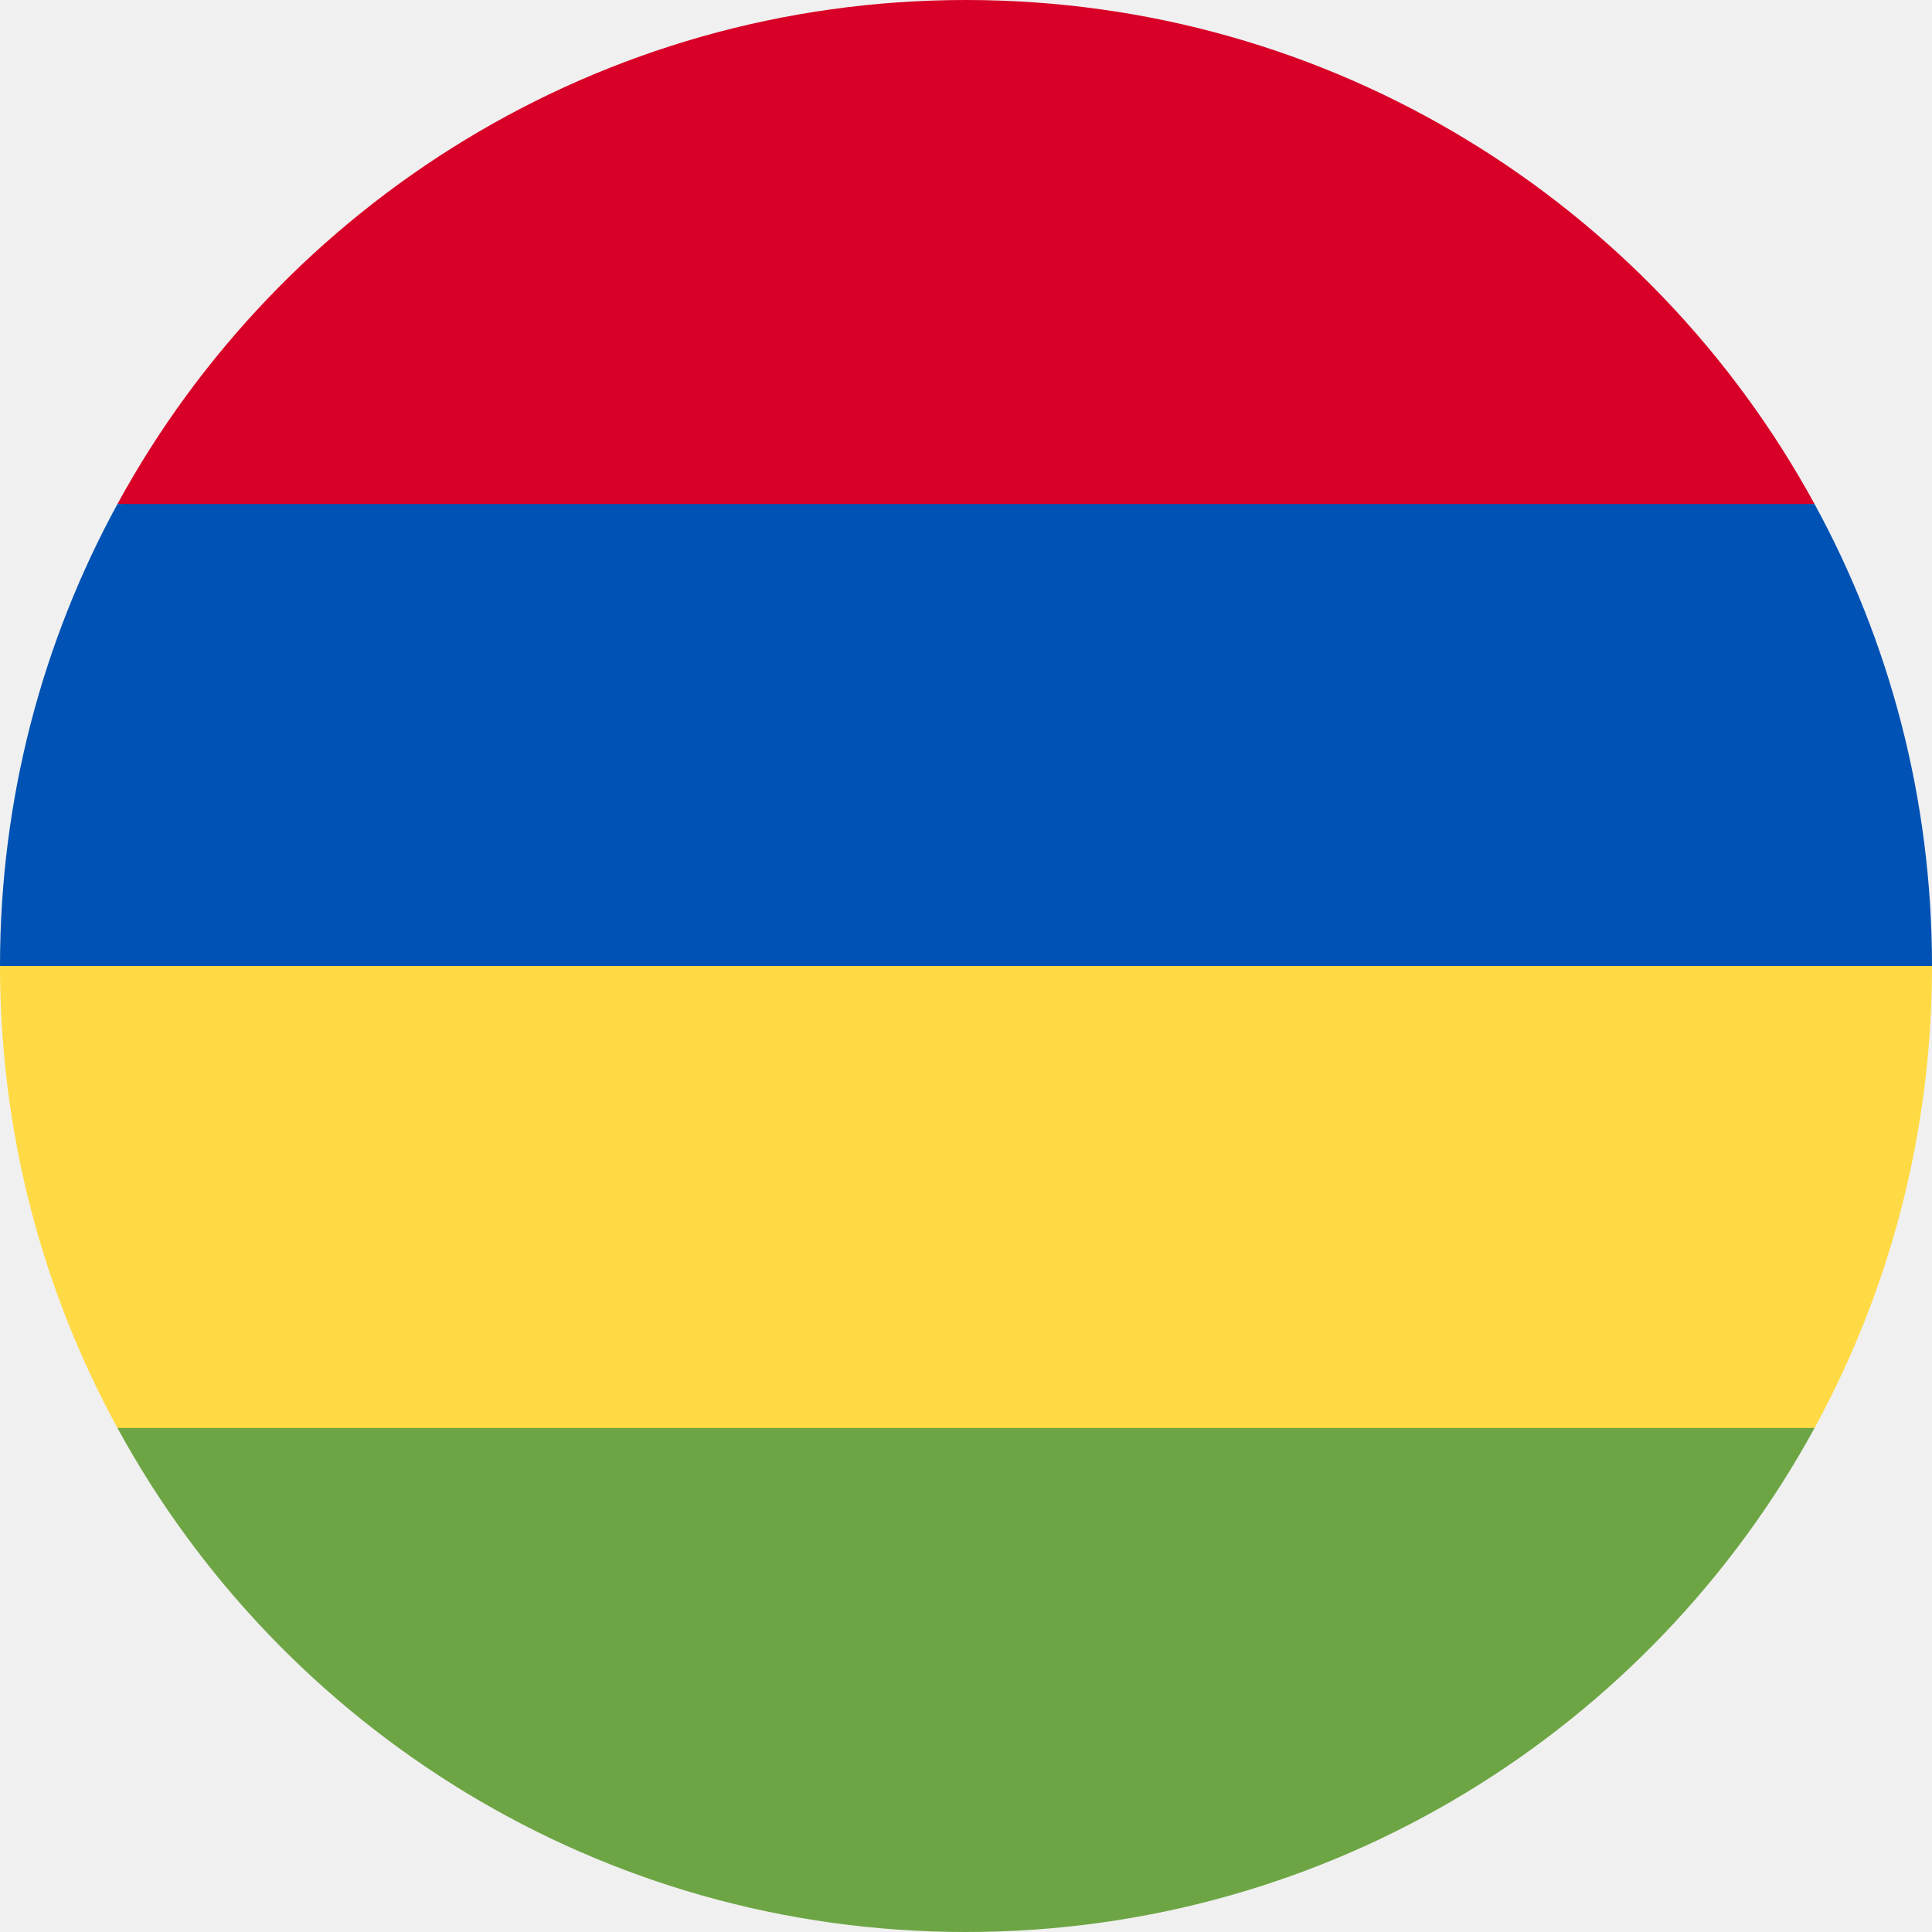
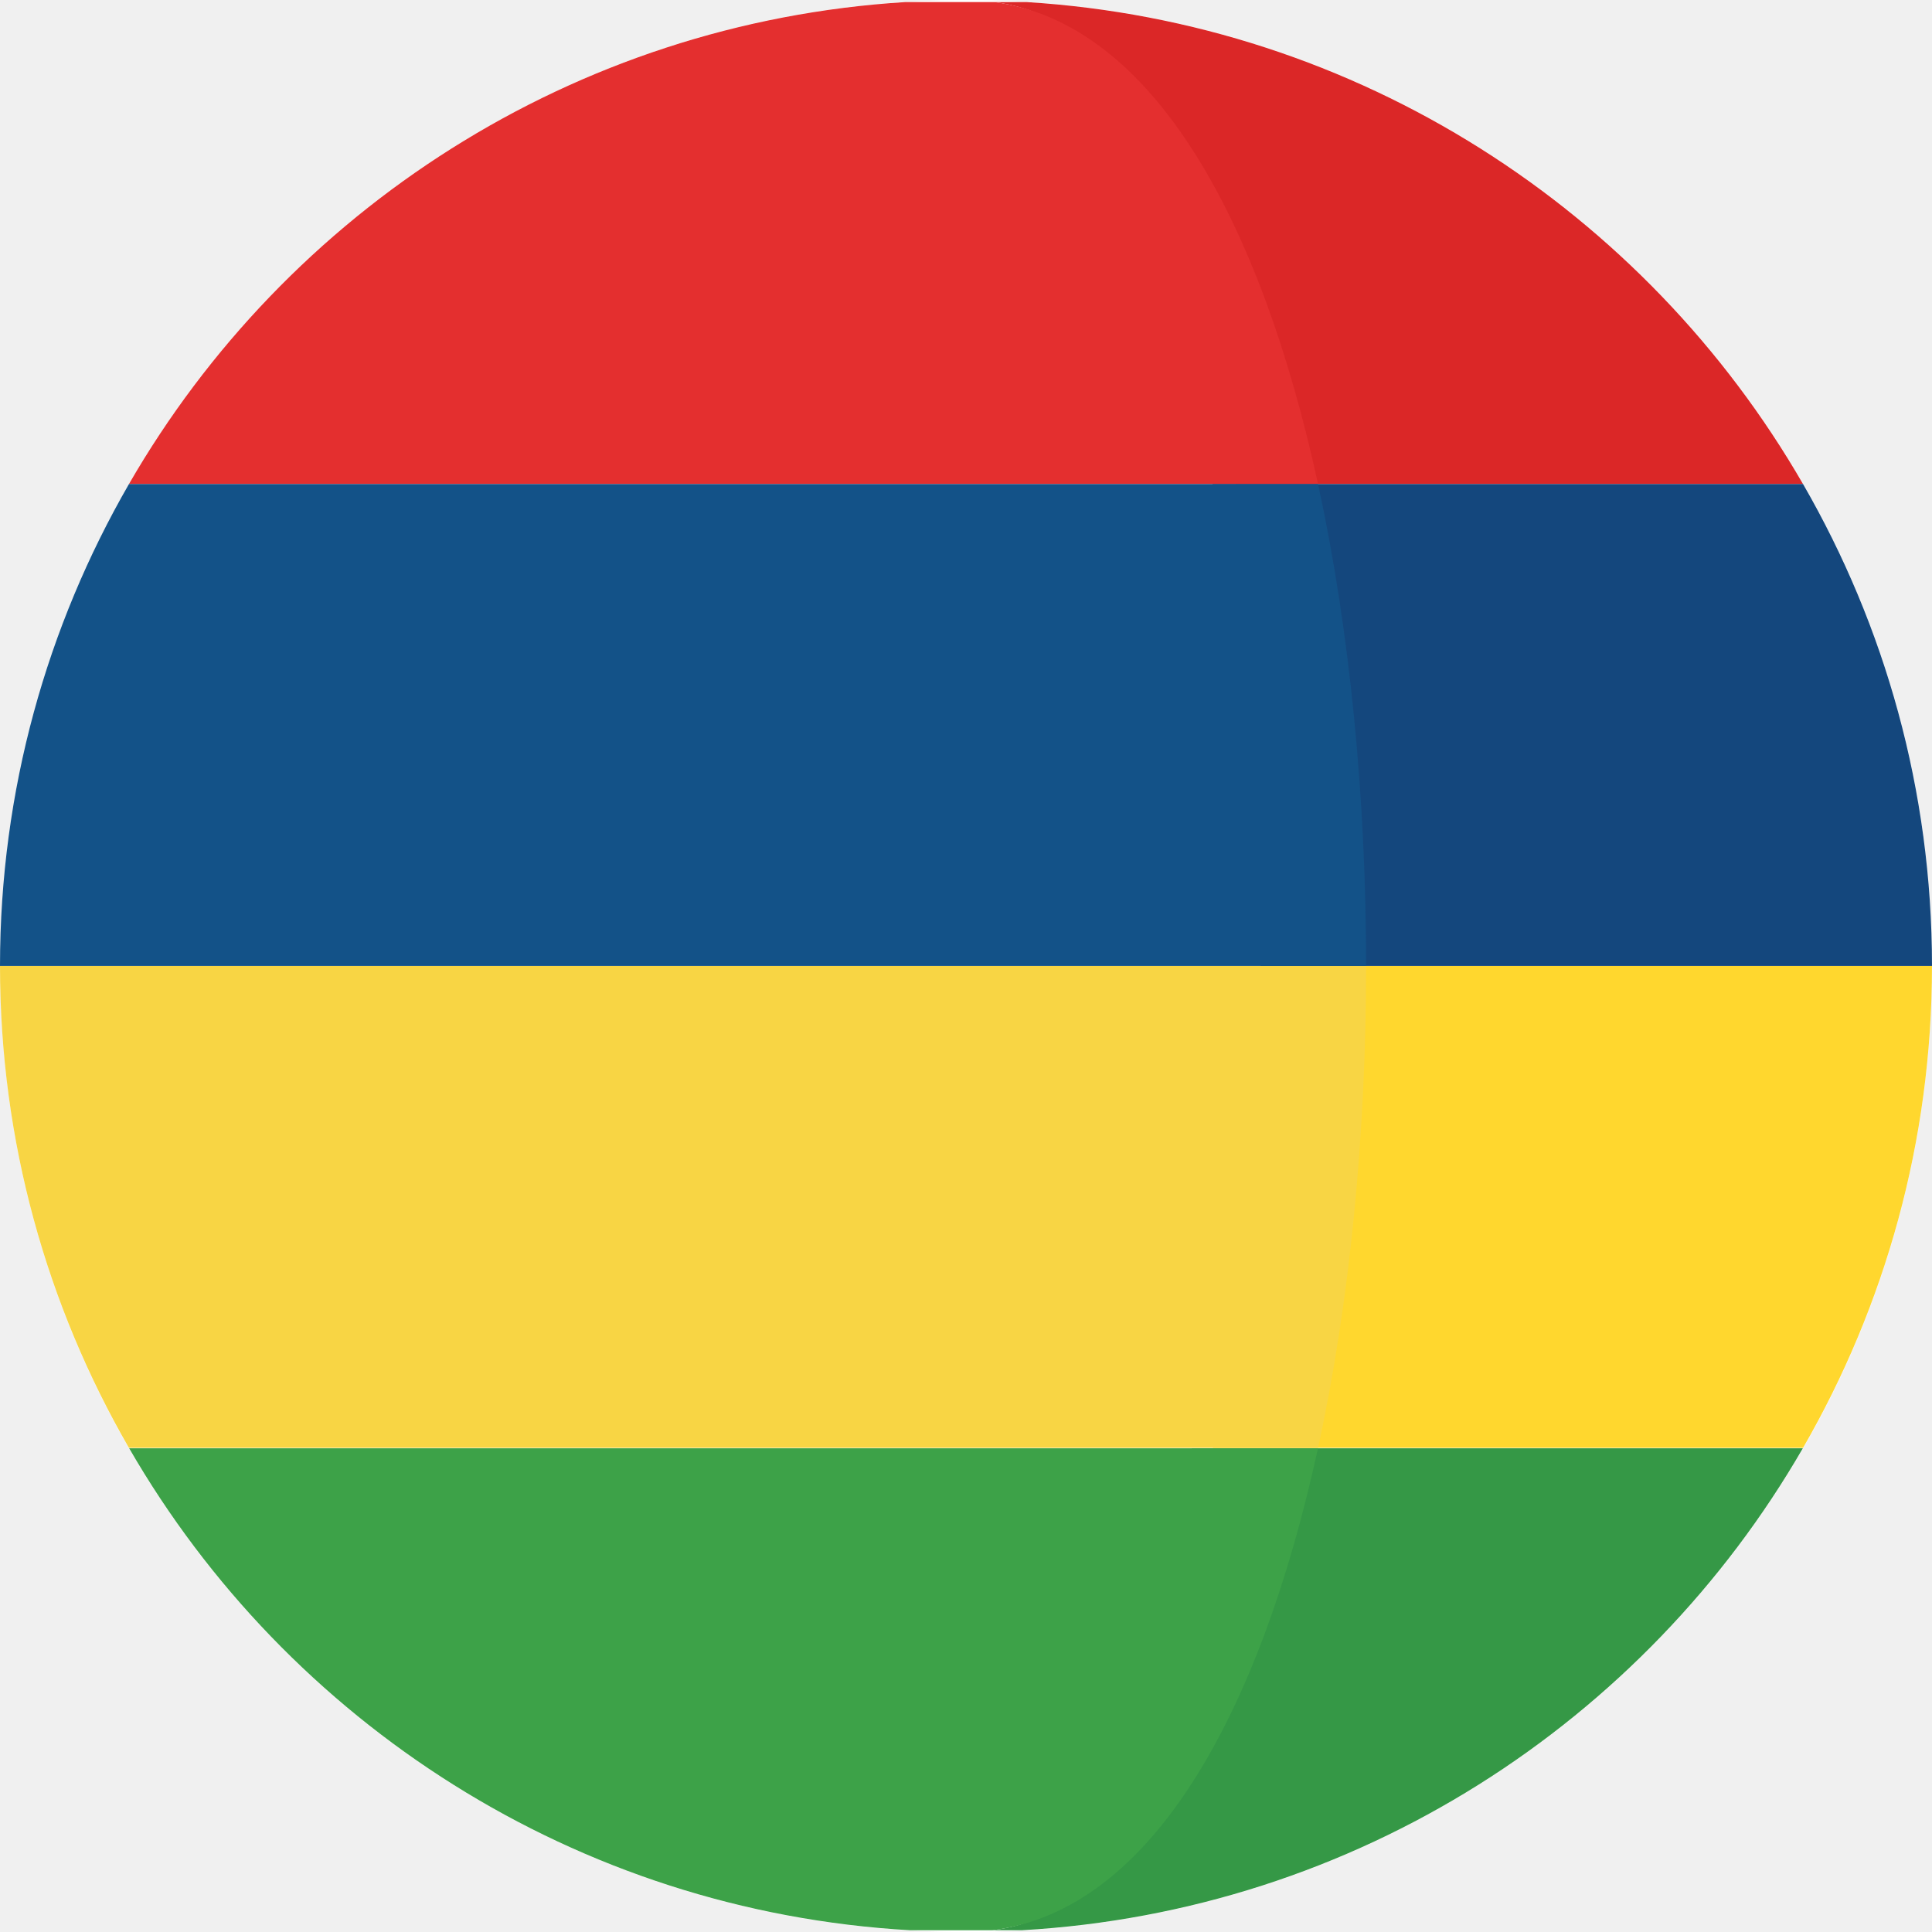
- <svg xmlns="http://www.w3.org/2000/svg" version="1.1" id="Layer_1" x="0px" y="0px" viewBox="0 0 512 512" style="enable-background:new 0 0 512 512;" xml:space="preserve">
-   <path style="fill:#D80027;" d="M31.127,133.565L256,155.826l224.873-22.261C437.454,53.989,353.035,0,256,0  S74.546,53.989,31.127,133.565z" />
-   <path style="fill:#FFDA44;" d="M31.127,378.435L256,400.696l224.873-22.261C500.717,342.064,512,300.35,512,256l-256-22.261L0,256  C0,300.35,11.283,342.064,31.127,378.435z" />
-   <path style="fill:#0052B4;" d="M31.127,133.565C11.283,169.936,0,211.65,0,256h512c0-44.35-11.283-86.064-31.127-122.435H256H31.127  z" />
-   <path style="fill:#6DA544;" d="M256,512c97.035,0,181.454-53.989,224.873-133.565H31.127C74.546,458.011,158.965,512,256,512z" />
+ <svg xmlns="http://www.w3.org/2000/svg" version="1.1" id="Capa_1" x="0px" y="0px" viewBox="0 0 473.681 473.681" style="enable-background:new 0 0 473.681 473.681;" xml:space="preserve">
+   <g>
+     <circle style="fill:#FFFFFF;" cx="236.85" cy="236.85" r="236.83" />
+     <path style="fill:#FFFFFF;" d="M236.835,473.678c4.618,0,9.199-0.168,13.758-0.43h-27.508   C227.635,473.51,232.216,473.678,236.835,473.678z" />
+     <path style="fill:#FFFFFF;" d="M236.835,0.002c-4.977,0-9.906,0.206-14.809,0.505h29.621   C246.741,0.204,241.812,0.002,236.835,0.002z" />
+   </g>
+   <path style="fill:#DB2727;" d="M302.984,118.674h139.078c-38.6-66.89-108.908-113.13-190.415-118.171h-7.831  C282.716,5.72,288.994,54.364,302.984,118.674z" />
+   <path style="fill:#14477D;" d="M309.061,236.822h164.62c-0.004-43.043-11.548-83.366-31.614-118.148H297.274  C305.127,154.773,309.061,195.794,309.061,236.822z" />
+   <path style="fill:#FFD72E;" d="M297.375,354.984H442.07c20.067-34.782,31.607-75.098,31.607-118.141v-0.007H309.154  C309.154,277.871,305.224,318.879,297.375,354.984z" />
+   <path style="fill:#359846;" d="M243.353,473.249h7.24c81.923-4.689,152.642-51.03,191.421-118.163H292.233  C278.183,419.616,282.495,468.368,243.353,473.249z" />
+   <path style="fill:#E42F2F;" d="M31.614,118.674h291.537C309.166,54.364,282.716,5.72,243.816,0.503h-21.79  C140.522,5.544,70.214,51.784,31.614,118.674z" />
+   <path style="fill:#135288;" d="M31.614,118.674C11.548,153.453,0.004,193.779,0,236.822h334.935  c0-41.027-3.934-82.043-11.783-118.148H31.614z" />
+   <path style="fill:#F8D544;" d="M0,236.837v0.007c0,43.043,11.54,83.363,31.607,118.141h291.548  c7.853-36.102,11.78-77.114,11.78-118.148H0L0,236.837z" />
+   <path style="fill:#3DA248;" d="M223.081,473.249h20.272c39.142-4.88,65.73-53.633,79.78-118.163H31.667  C70.439,422.215,141.158,468.559,223.081,473.249z" />
  <g>
</g>
  <g>
</g>
  <g>
</g>
  <g>
</g>
  <g>
</g>
  <g>
</g>
  <g>
</g>
  <g>
</g>
  <g>
</g>
  <g>
</g>
  <g>
</g>
  <g>
</g>
  <g>
</g>
  <g>
</g>
  <g>
</g>
</svg>
